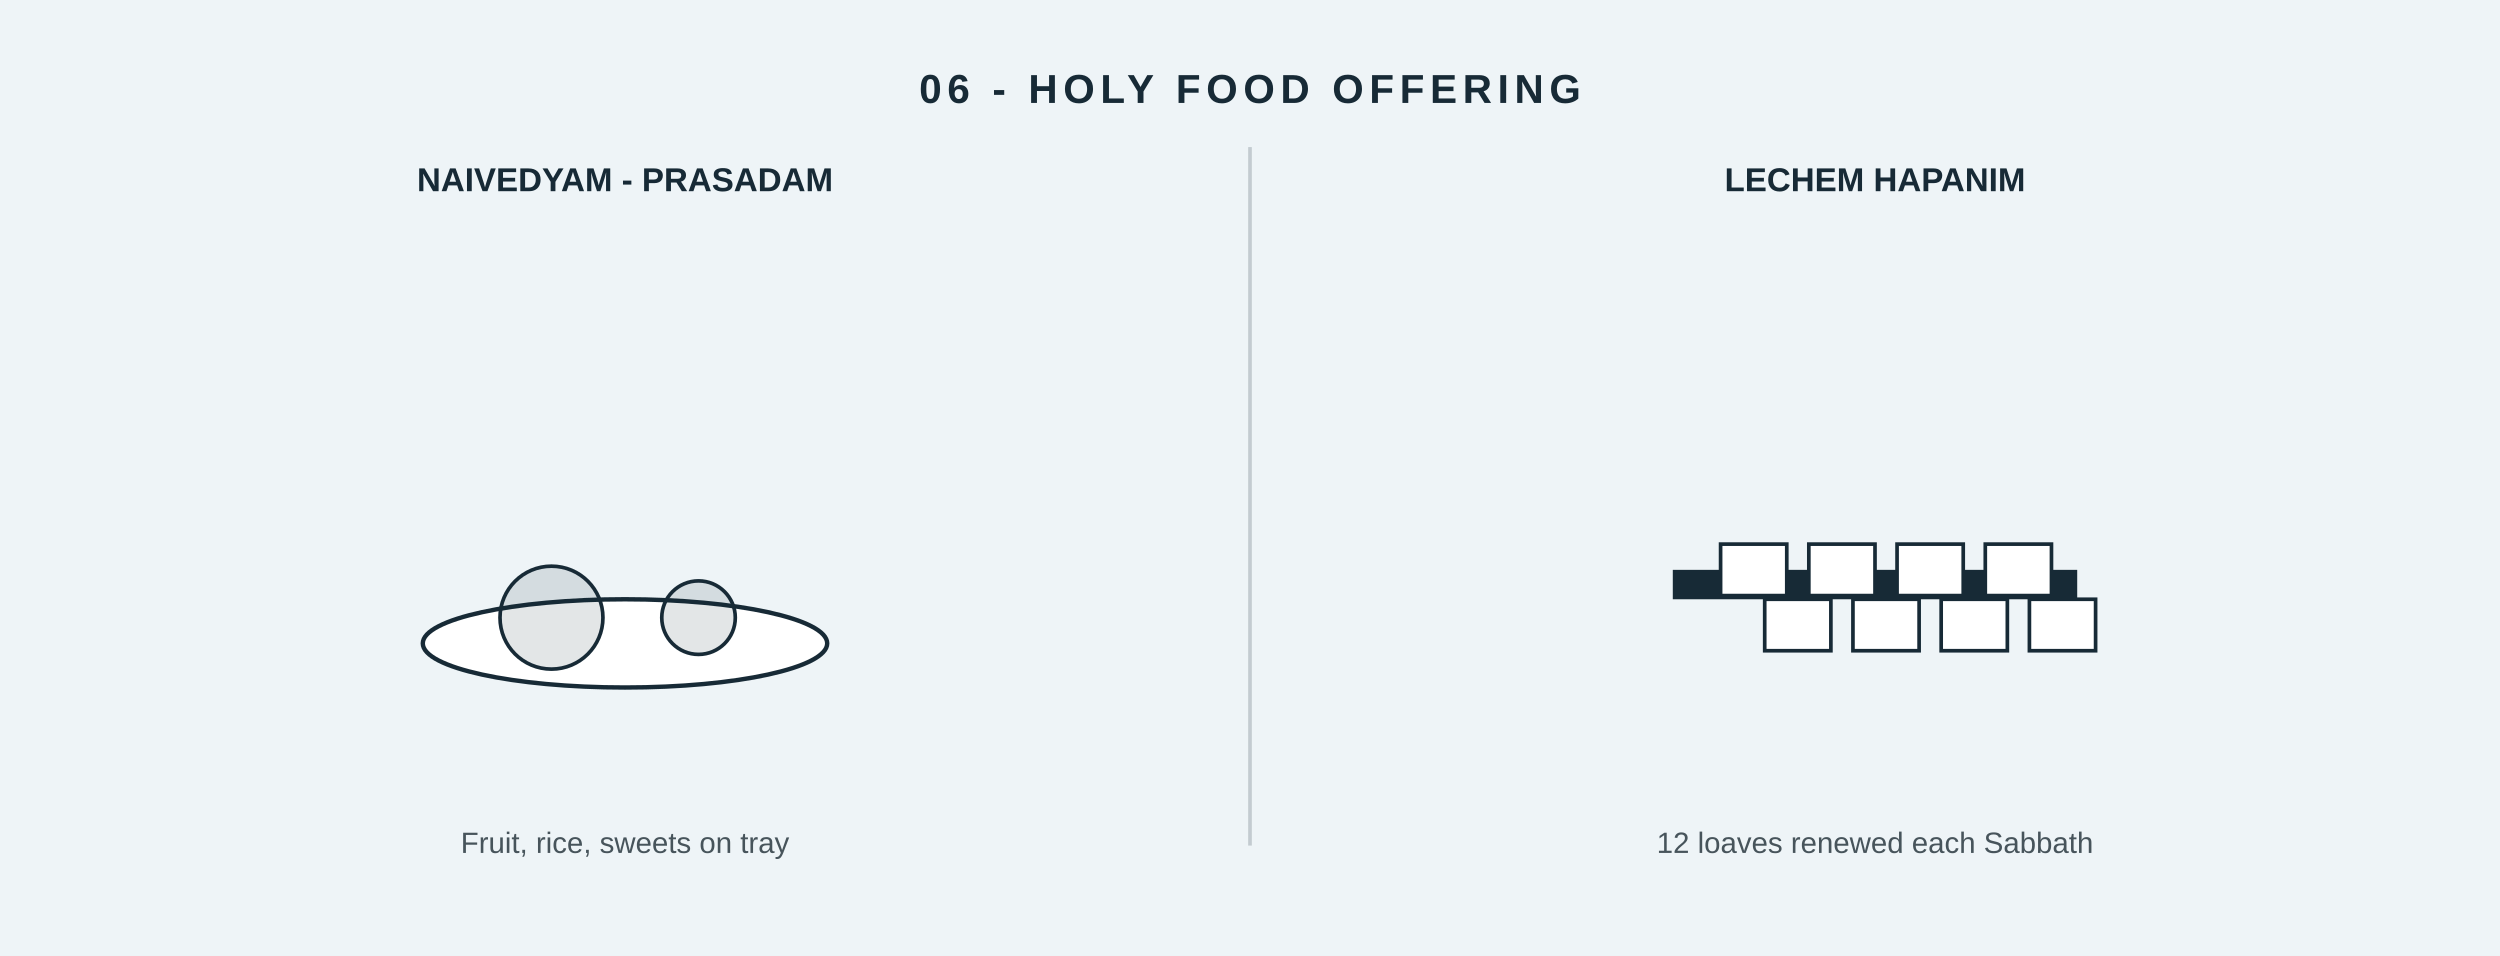
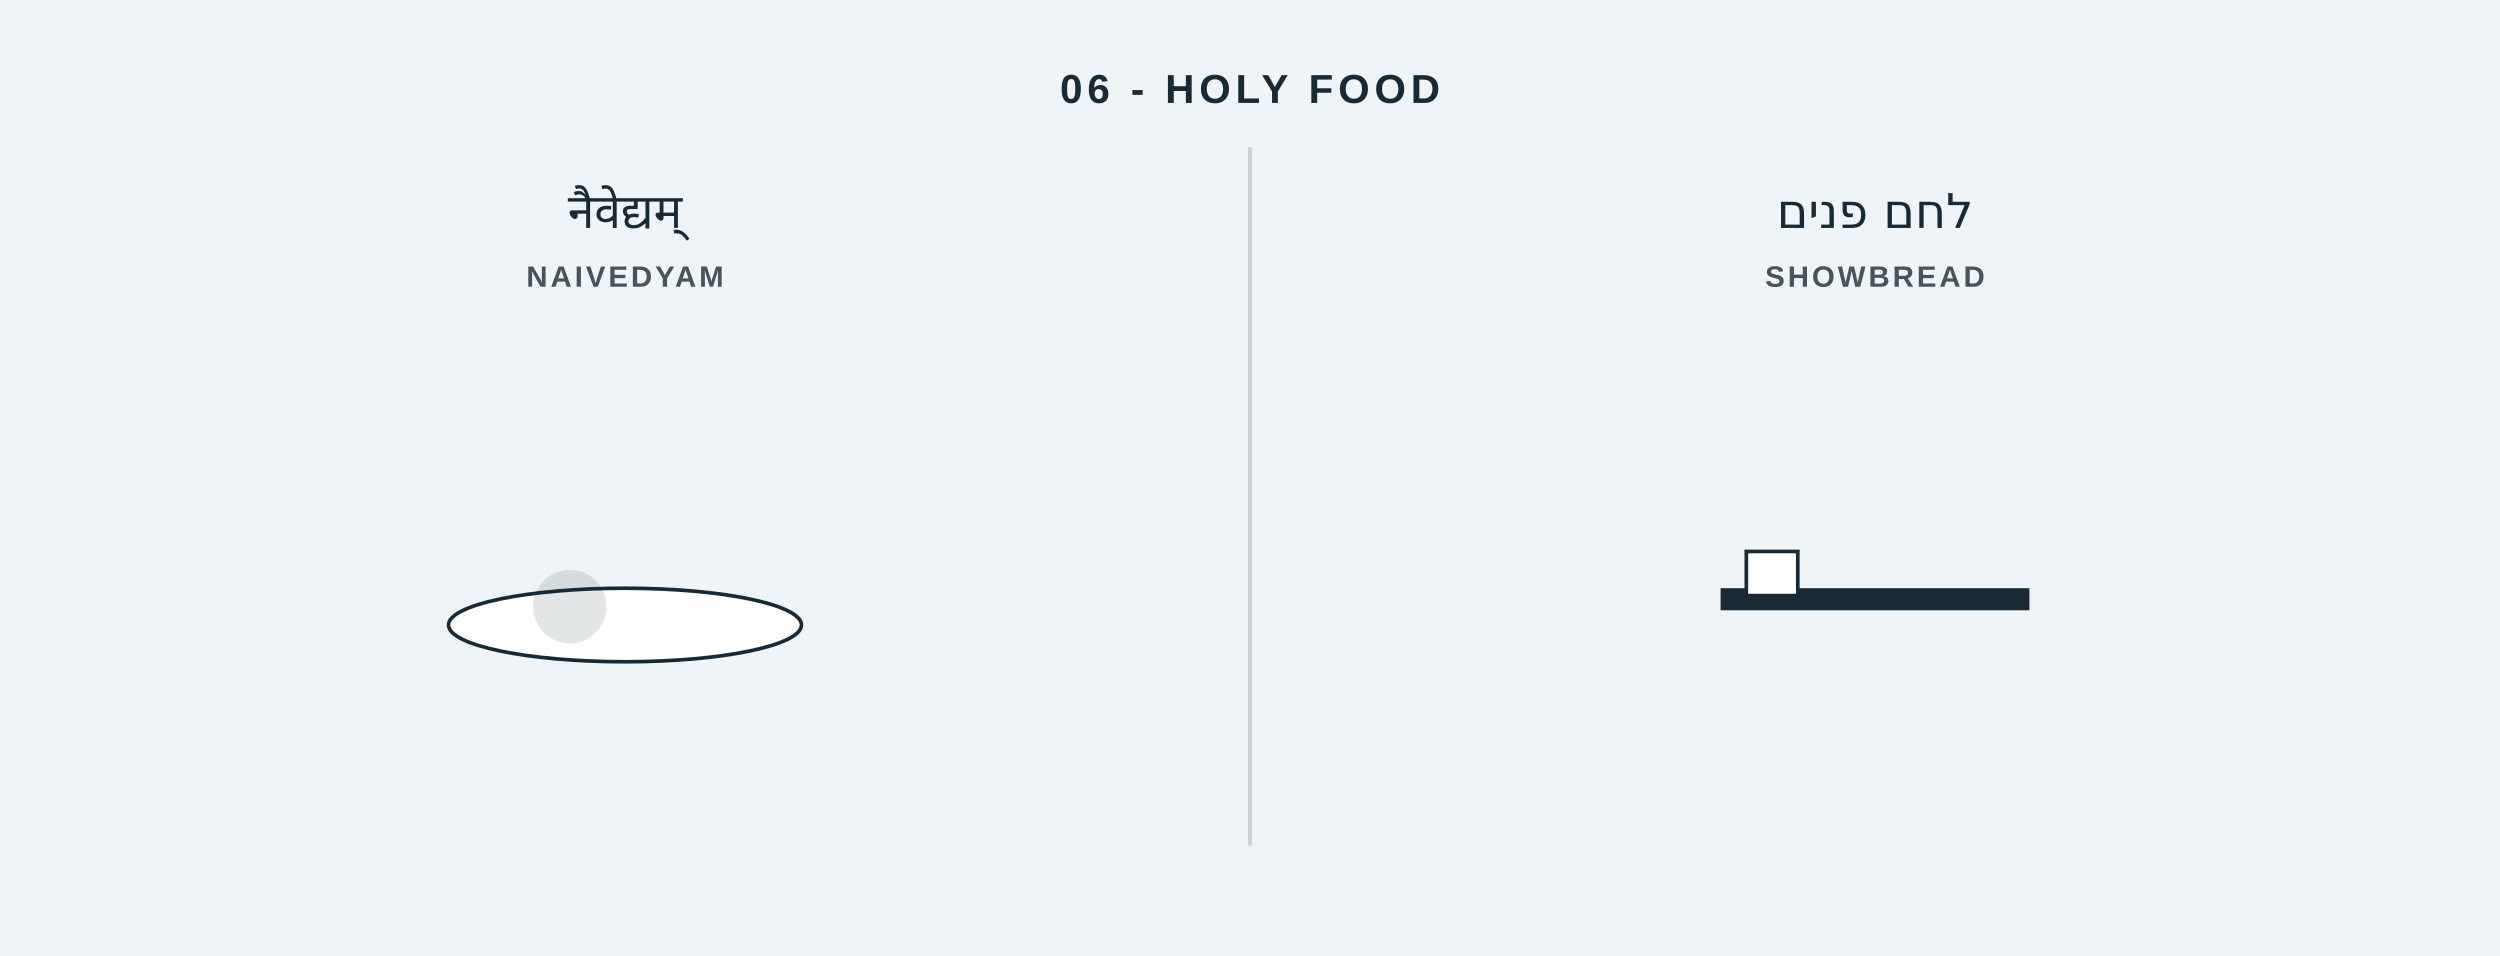
- <svg xmlns="http://www.w3.org/2000/svg" width="680" height="260" viewBox="0 0 680 260" role="img" aria-label="Holy food Naivedyam and Showbread">
+ <svg xmlns="http://www.w3.org/2000/svg" width="680" height="260" viewBox="0 0 680 260" role="img">
  <rect width="680" height="260" fill="#EEF4F7" />
-   <text x="340" y="28" text-anchor="middle" font-family="Arial,Helvetica,sans-serif" font-size="11" font-weight="700" letter-spacing="0.14em" fill="#172A36">06 - HOLY FOOD OFFERING</text>
-   <line x1="340" y1="40" x2="340" y2="230" stroke="#172A36" stroke-width="1" opacity="0.2" />
-   <text x="170" y="52" text-anchor="middle" font-family="Arial,Helvetica,sans-serif" font-size="9" font-weight="700" fill="#172A36">NAIVEDYAM - PRASADAM</text>
-   <text x="510" y="52" text-anchor="middle" font-family="Arial,Helvetica,sans-serif" font-size="9" font-weight="700" fill="#172A36">LECHEM HAPANIM</text>
-   <ellipse cx="170" cy="175" rx="55" ry="12" fill="#FFFFFF" stroke="#172A36" stroke-width="1.2" />
-   <circle cx="150" cy="168" r="14" fill="rgba(23,42,54,0.12)" stroke="#172A36" />
-   <circle cx="190" cy="168" r="10" fill="rgba(23,42,54,0.12)" stroke="#172A36" />
-   <text x="170" y="232" text-anchor="middle" font-family="Arial,Helvetica,sans-serif" font-size="8" fill="#47545B">Fruit, rice, sweets on tray</text>
-   <rect x="455" y="155" width="110" height="8" fill="#172A36" />
-   <rect x="468" y="148" width="18" height="14" fill="#FFFFFF" stroke="#172A36" />
-   <rect x="492" y="148" width="18" height="14" fill="#FFFFFF" stroke="#172A36" />
-   <rect x="516" y="148" width="18" height="14" fill="#FFFFFF" stroke="#172A36" />
-   <rect x="540" y="148" width="18" height="14" fill="#FFFFFF" stroke="#172A36" />
-   <rect x="480" y="163" width="18" height="14" fill="#FFFFFF" stroke="#172A36" />
-   <rect x="504" y="163" width="18" height="14" fill="#FFFFFF" stroke="#172A36" />
-   <rect x="528" y="163" width="18" height="14" fill="#FFFFFF" stroke="#172A36" />
-   <rect x="552" y="163" width="18" height="14" fill="#FFFFFF" stroke="#172A36" />
-   <text x="510" y="232" text-anchor="middle" font-family="Arial,Helvetica,sans-serif" font-size="8" fill="#47545B">12 loaves renewed each Sabbath</text>
+   <text x="340" y="28" text-anchor="middle" font-family="Arial,Helvetica,sans-serif" font-size="11" font-weight="700" letter-spacing="0.12em" fill="#172A36">06 - HOLY FOOD</text>
+   <line x1="340" y1="40" x2="340" y2="230" stroke="#172A36" stroke-width="1" opacity="0.18" />
+   <text x="170" y="62" text-anchor="middle" font-family="'Noto Sans Devanagari', 'Arial Unicode MS', sans-serif" font-size="13" fill="#172A36">नैवेद्यम्</text>
+   <text x="510" y="62" text-anchor="middle" font-family="'Noto Sans Devanagari', 'Arial Unicode MS', sans-serif" font-size="13" fill="#172A36">לחם פנים</text>
+   <text x="170" y="78" text-anchor="middle" font-family="Arial,Helvetica,sans-serif" font-size="8" font-weight="700" letter-spacing="0.1em" fill="#47545B">NAIVEDYAM</text>
+   <text x="510" y="78" text-anchor="middle" font-family="Arial,Helvetica,sans-serif" font-size="8" font-weight="700" letter-spacing="0.1em" fill="#47545B">SHOWBREAD</text>
+   <ellipse cx="170" cy="170" rx="48" ry="10" fill="#FFF" stroke="#172A36" />
+   <circle cx="155" cy="165" r="10" fill="rgba(23,42,54,0.12)" />
+   <rect x="468" y="160" width="84" height="6" fill="#172A36" />
+   <rect x="475" y="150" width="14" height="12" fill="#FFF" stroke="#172A36" />
</svg>
